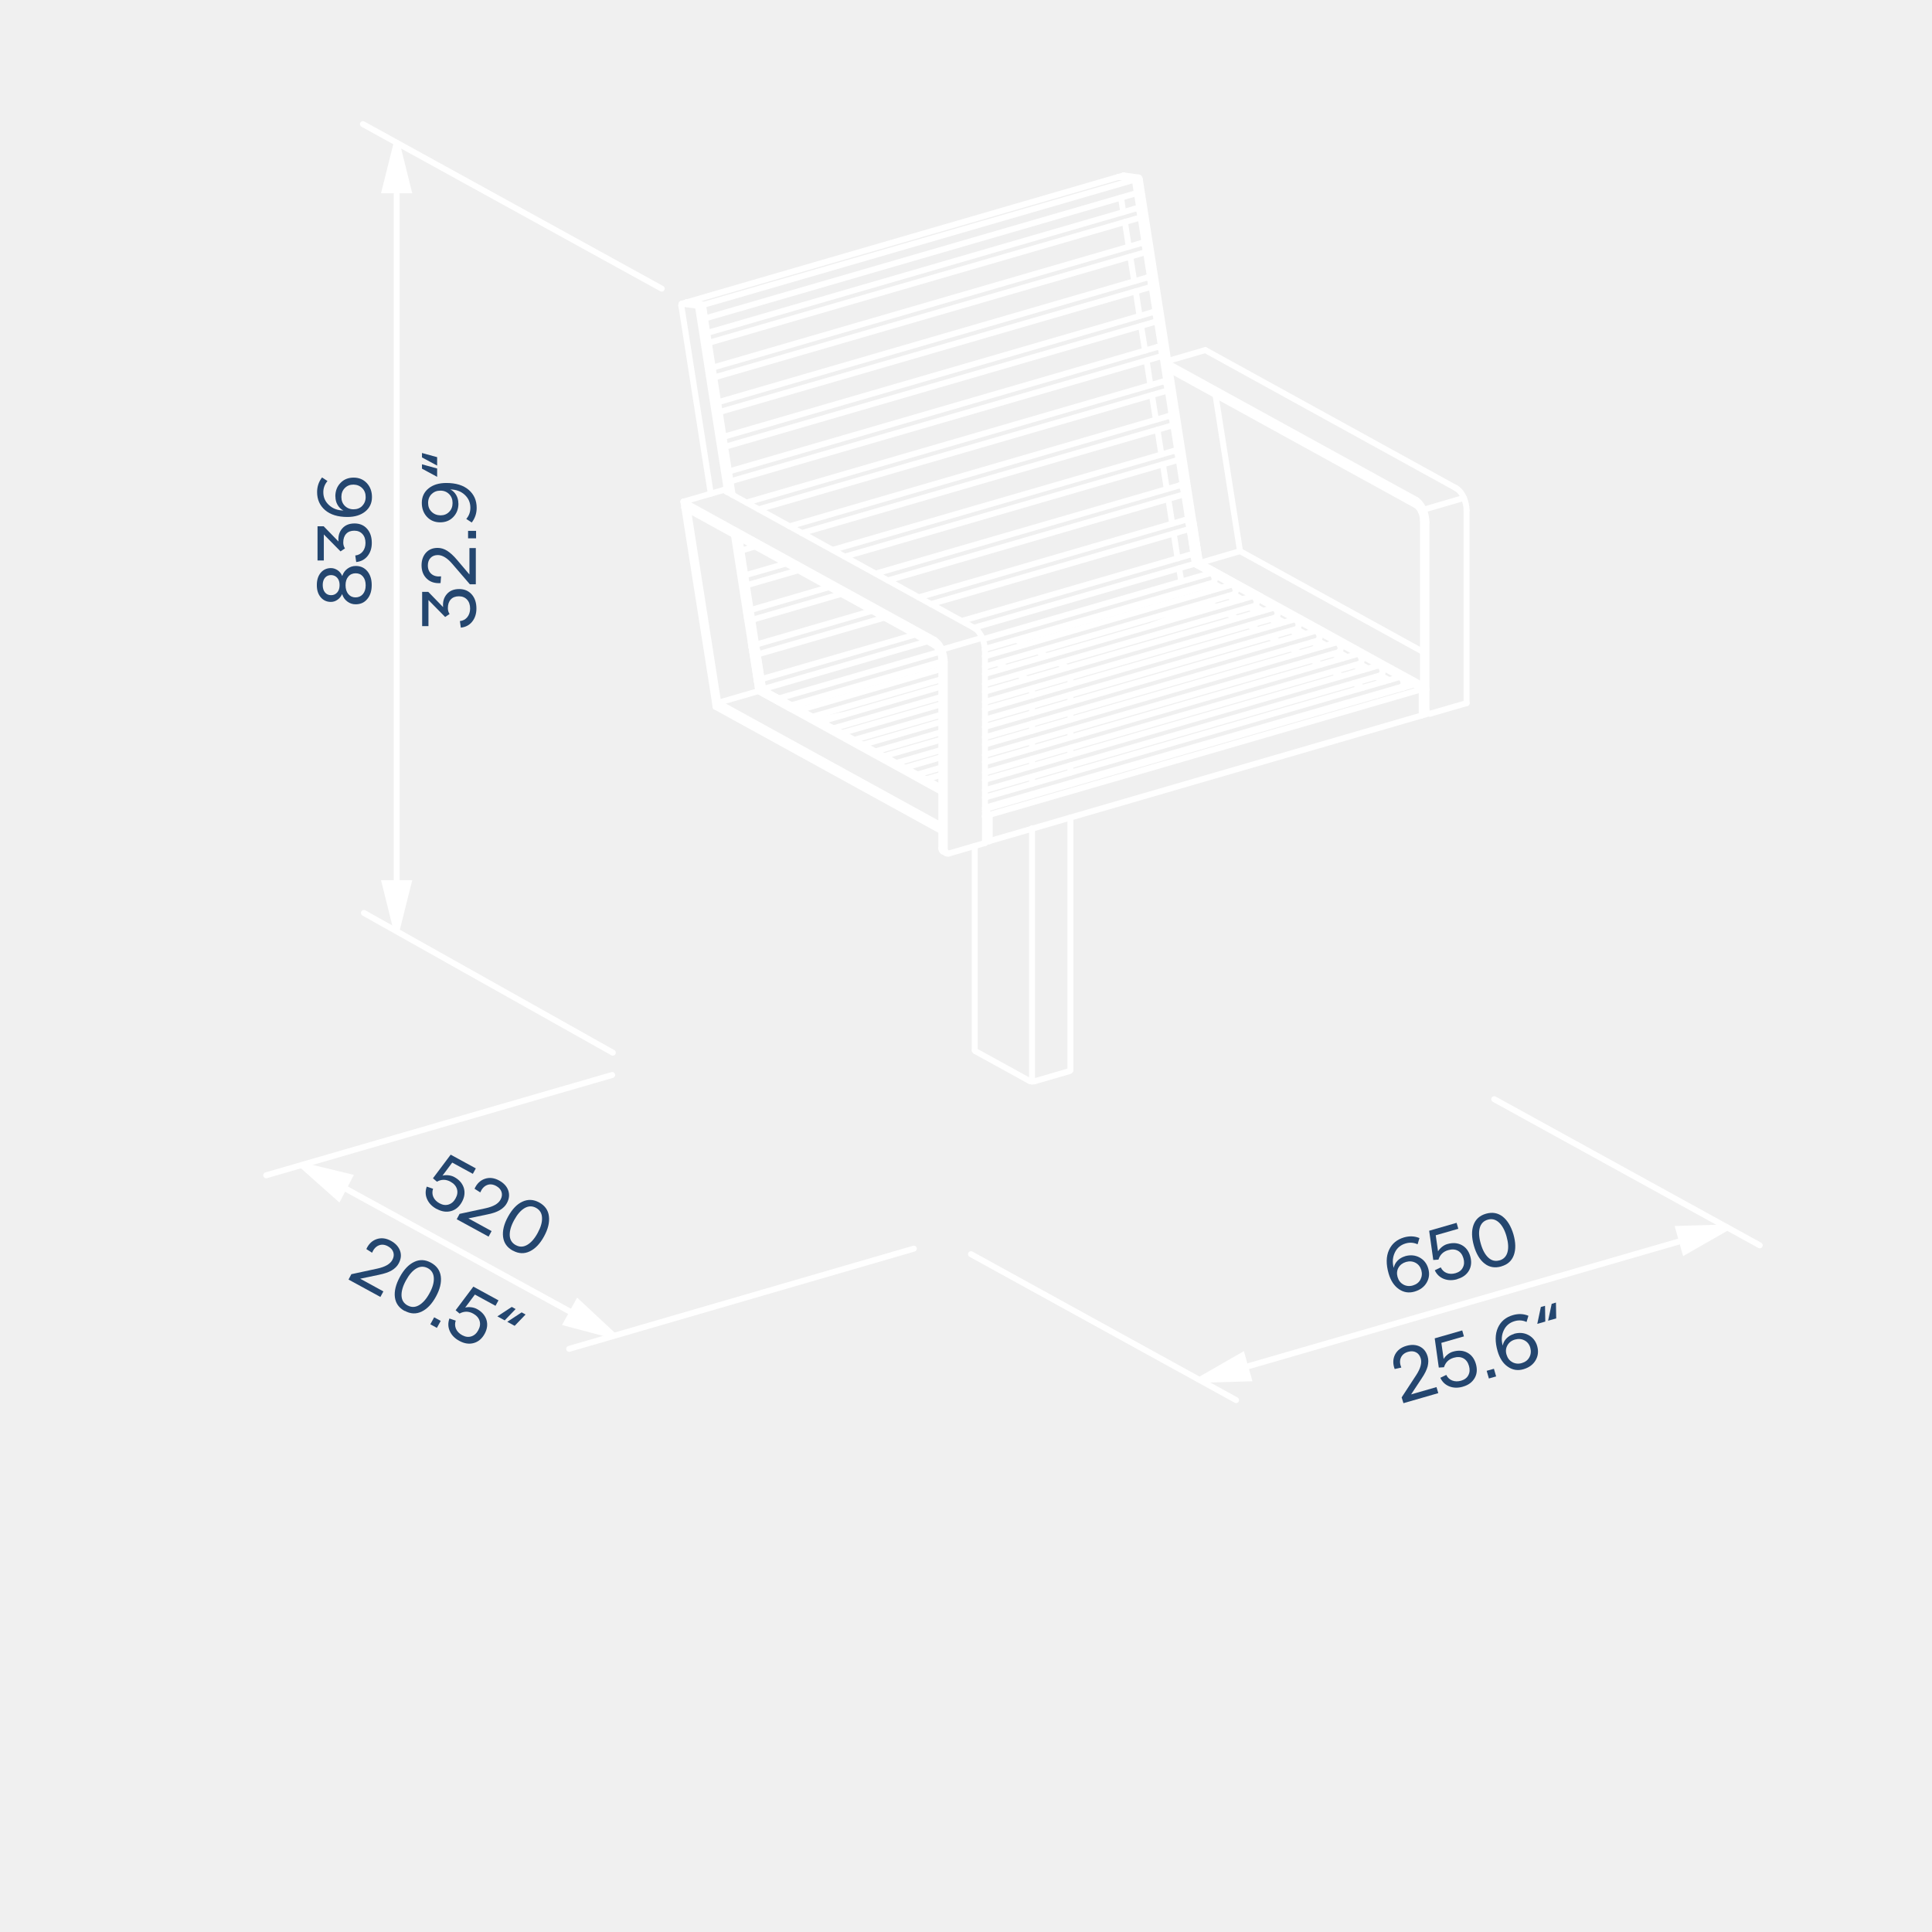
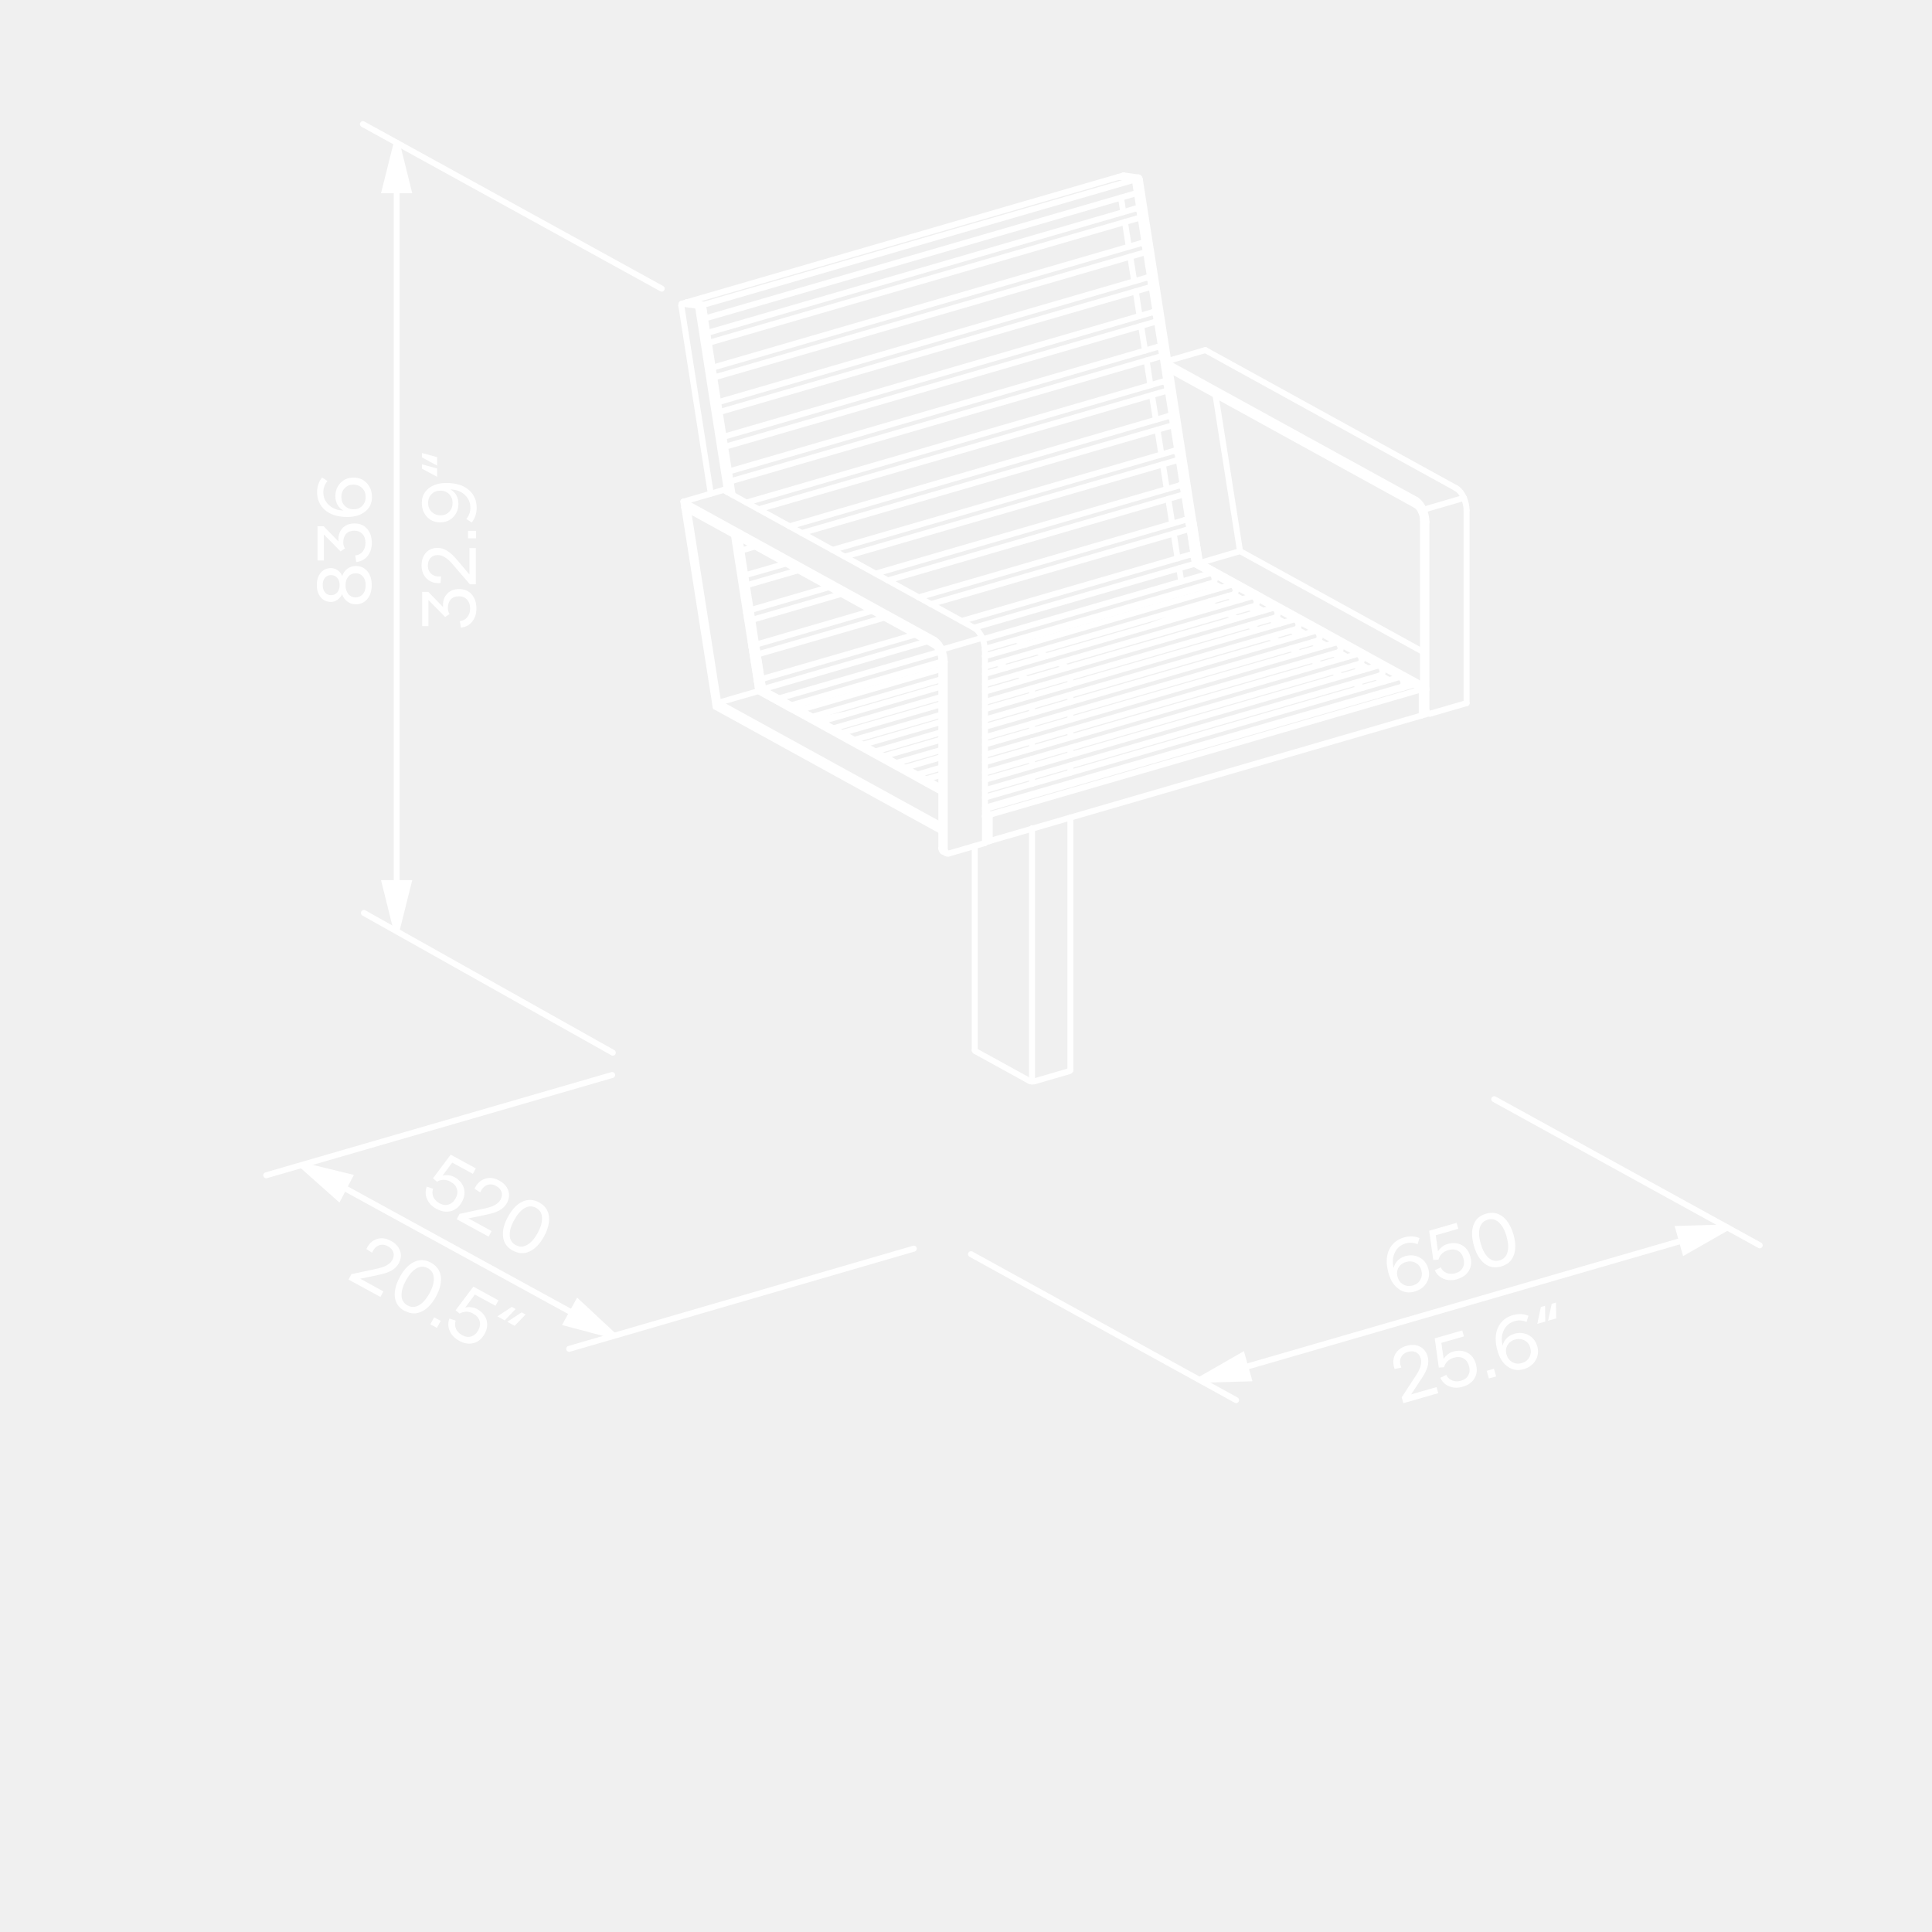
<svg xmlns="http://www.w3.org/2000/svg" id="Vrstva_1" data-name="Vrstva 1" viewBox="0 0 226.77 226.77">
  <defs>
    <style>
      .cls-1 {
        fill: #020303;
        stroke: #020303;
        stroke-miterlimit: 10;
      }

      .cls-1, .cls-2 {
        stroke-width:.7px;
      }

      .cls-3 {
        fill: #1d1d1b;
        stroke-width: 0px;
      }

      .cls-2 {
        fill: none;
        stroke: #010101;
        stroke-linecap: round;
        stroke-linejoin: round;
      }
    
.cls-1{stroke:#ffffff;fill:#ffffff}
.cls-2{stroke:#ffffff}
- .cls-3{fill:#24466f}
+ .cls-3{fill:#ffffff}
</style>
  </defs>
  <g>
    <line class="cls-2" x1="166.81" y1="60.08" x2="167.12" y2="59.82" />
    <line class="cls-2" x1="110.58" y1="76.24" x2="110.28" y2="76.51" />
    <line class="cls-2" x1="149.78" y1="72.46" x2="115.61" y2="82.39" />
    <line class="cls-2" x1="115.61" y1="81.18" x2="149.46" y2="71.35" />
    <path class="cls-2" d="m149.96,72.09c0-.16-.05-.34-.13-.48-.04-.06-.09-.14-.14-.19-.06-.05-.16-.09-.23-.06" />
    <line class="cls-2" x1="98.83" y1="86.04" x2="110.49" y2="82.66" />
    <line class="cls-2" x1="110.49" y1="83.88" x2="100.28" y2="86.84" />
    <path class="cls-2" d="m149.78,72.46c.08-.03.12-.09.14-.16s.04-.14.04-.22" />
    <path class="cls-2" d="m116.12,98.72s.04-.04.04-.06c.01-.03.01-.05.01-.08" />
    <path class="cls-2" d="m86.14,62.79c.34,2.15.67,4.32,1.01,6.49.43,2.74,1.43,9.11,1.87,11.84" />
    <path class="cls-2" d="m81.95,36.12h0v.03c.01.06.03.13.04.18.01.13.03.25.05.38.16.99.31,1.97.47,2.96.31,1.97.62,3.96.92,5.93.62,3.94,1.25,7.89,1.87,11.84.01.1.03.21.05.32" />
    <path class="cls-2" d="m89.02,81.12c1.19.66,2.39,1.32,3.59,1.98,1.19.66,2.39,1.31,3.59,1.97,1.19.66,2.39,1.32,3.59,1.98,1.19.65,2.39,1.31,3.59,1.97,1.19.66,2.39,1.32,3.59,1.97.6.34,1.19.66,1.79,1,.57.31,1.14.62,1.71.93" />
    <path class="cls-2" d="m110.49,92.45c-2.18-1.19-4.36-2.39-6.54-3.59-2.61-1.43-5.21-2.87-7.81-4.29-1.28-.7-2.57-1.41-3.84-2.11-.91-.49-1.82-1-2.72-1.49" />
    <path class="cls-2" d="m89.58,80.96c-.25-1.58-.49-3.18-.74-4.76" />
    <line class="cls-2" x1="89.58" y1="80.96" x2="96.66" y2="84.85" />
    <line class="cls-2" x1="89.02" y1="81.12" x2="89.58" y2="80.96" />
    <line class="cls-2" x1="81.79" y1="35.87" x2="80.06" y2="35.65" />
    <line class="cls-2" x1="89.58" y1="80.96" x2="89.02" y2="81.12" />
    <line class="cls-2" x1="86.79" y1="63.14" x2="89.58" y2="80.96" />
    <line class="cls-2" x1="82.53" y1="35.96" x2="86" y2="58.11" />
    <line class="cls-2" x1="83.01" y1="39.08" x2="133.32" y2="24.47" />
    <line class="cls-2" x1="133.64" y1="25.59" x2="83.19" y2="40.24" />
    <line class="cls-2" x1="83.65" y1="43.15" x2="133.97" y2="28.53" />
    <path class="cls-2" d="m134.29,29.65c.05-.01.09-.05.12-.09.03-.05.04-.1.05-.16.01-.1,0-.22-.01-.31-.03-.1-.06-.21-.12-.3-.04-.09-.12-.18-.21-.23" />
    <line class="cls-2" x1="134.29" y1="29.65" x2="83.84" y2="44.3" />
    <line class="cls-2" x1="92.66" y1="61.78" x2="137.15" y2="48.84" />
    <path class="cls-2" d="m137.47,49.97c.06-.03.1-.06.13-.1.03-.05.04-.1.05-.16.01-.1,0-.21-.01-.31-.03-.1-.06-.21-.12-.3-.04-.08-.12-.18-.21-.23" />
    <line class="cls-2" x1="137.47" y1="49.97" x2="94.11" y2="62.57" />
    <line class="cls-2" x1="119.51" y1="75.2" x2="141.93" y2="68.69" />
    <line class="cls-2" x1="137.29" y1="43.4" x2="140.84" y2="66.07" />
    <line class="cls-2" x1="166.2" y1="59.31" x2="137.29" y2="43.4" />
    <line class="cls-2" x1="167.02" y1="61.04" x2="167.02" y2="80.47" />
    <line class="cls-2" x1="99.08" y1="83.9" x2="96.03" y2="84.5" />
    <line class="cls-2" x1="147.32" y1="71.1" x2="115.61" y2="80.31" />
    <line class="cls-2" x1="115.61" y1="79.11" x2="146.99" y2="69.99" />
    <line class="cls-2" x1="96.37" y1="84.7" x2="110.49" y2="80.58" />
    <path class="cls-2" d="m147.5,70.74c0-.17-.05-.34-.13-.48-.04-.08-.09-.14-.14-.19-.06-.05-.16-.1-.23-.08" />
    <line class="cls-2" x1="144.85" y1="69.75" x2="115.61" y2="78.25" />
    <line class="cls-2" x1="115.61" y1="77.03" x2="144.53" y2="68.64" />
    <path class="cls-2" d="m145.03,69.38c0-.16-.05-.34-.13-.48-.04-.06-.09-.14-.14-.19-.06-.05-.16-.09-.23-.06" />
    <line class="cls-2" x1="97.71" y1="64.55" x2="137.79" y2="52.92" />
    <path class="cls-2" d="m138.12,54.03c.05-.01.09-.05.12-.1.03-.04.04-.09.05-.14.01-.1.01-.22-.01-.32s-.06-.21-.12-.3c-.04-.08-.12-.18-.21-.22" />
    <line class="cls-2" x1="138.12" y1="54.03" x2="99.15" y2="65.34" />
    <line class="cls-2" x1="125.64" y1="83.62" x2="125.64" y2="84.48" />
    <polyline class="cls-2" points="119.32 75.1 119.51 75.2 120.34 75.66" />
    <line class="cls-2" x1="120.56" y1="79.74" x2="119.53" y2="79.17" />
    <line class="cls-2" x1="133.35" y1="22.68" x2="82.75" y2="37.38" />
    <line class="cls-2" x1="85.56" y1="55.34" x2="135.87" y2="40.72" />
    <path class="cls-2" d="m136.2,41.84c.05-.01.09-.05.12-.1.03-.04.05-.09.05-.14.03-.1.01-.22-.01-.31-.01-.1-.05-.21-.1-.3s-.12-.18-.21-.23" />
    <line class="cls-2" x1="136.2" y1="41.84" x2="85.74" y2="56.5" />
    <line class="cls-2" x1="89.02" y1="81.12" x2="92.93" y2="83.27" />
    <line class="cls-2" x1="84.3" y1="82.49" x2="89.02" y2="81.12" />
    <line class="cls-2" x1="89.02" y1="81.12" x2="88.12" y2="75.37" />
    <line class="cls-2" x1="115.61" y1="76.32" x2="115.61" y2="98.95" />
    <line class="cls-2" x1="115.61" y1="98.95" x2="111.37" y2="100.18" />
    <line class="cls-2" x1="109.66" y1="75.73" x2="80.75" y2="59.82" />
    <line class="cls-2" x1="80.22" y1="58.88" x2="109.66" y2="75.08" />
    <line class="cls-2" x1="84.93" y1="57.51" x2="80.22" y2="58.88" />
    <line class="cls-2" x1="84.93" y1="57.51" x2="114.38" y2="73.72" />
    <path class="cls-2" d="m114.38,73.72c.21.12.4.31.54.51s.27.42.36.64c.19.45.32.97.32,1.45" />
    <line class="cls-2" x1="110.89" y1="99.79" x2="110.89" y2="77.69" />
    <line class="cls-2" x1="110.49" y1="77.46" x2="110.49" y2="96.89" />
    <path class="cls-2" d="m109.66,75.73c.14.08.27.21.36.34.1.13.19.27.26.43.13.3.21.64.21.96" />
    <path class="cls-2" d="m110.89,77.69c0-.49-.12-1.01-.31-1.45-.09-.23-.22-.45-.36-.65-.16-.19-.34-.38-.56-.51" />
    <path class="cls-2" d="m137.64,49.45c.26,1.65.52,3.28.78,4.93.43,2.74,1.43,9.11,1.87,11.84" />
    <path class="cls-2" d="m135.73,37.27c.21,1.35.43,2.7.64,4.05" />
    <path class="cls-2" d="m135.1,33.2c.21,1.35.42,2.7.64,4.05" />
    <path class="cls-2" d="m133.41,22.47c.12.77.25,1.53.36,2.3.22,1.45.45,2.91.67,4.36" />
    <path class="cls-2" d="m140.29,66.23c1.19.66,2.39,1.32,3.59,1.98,1.19.66,2.39,1.31,3.59,1.97,1.19.66,2.39,1.32,3.59,1.98,1.19.65,2.39,1.31,3.58,1.97,1.21.66,2.4,1.32,3.61,1.98.6.32,1.19.65,1.79.99.6.32,1.21.66,1.8.99.6.32,1.19.66,1.79.99.6.34,1.21.66,1.8,1,.3.16.6.32.89.49.08.04.16.08.22.12.04.03.08.04.12.06.03.01.04.03.06.03h0" />
    <path class="cls-2" d="m167.3,80.62h-.01s-.01-.01-.03-.01c-.01-.01-.04-.03-.05-.04l-.23-.12c-.3-.17-.6-.34-.89-.51-1.22-.66-2.43-1.32-3.63-1.98-2.41-1.34-4.83-2.66-7.24-4-2.61-1.43-5.21-2.87-7.81-4.29-1.28-.7-2.57-1.41-3.84-2.11-.91-.49-1.82-1-2.72-1.49" />
    <line class="cls-2" x1="140.29" y1="66.23" x2="140.84" y2="66.07" />
    <line class="cls-2" x1="144.22" y1="68.39" x2="140.29" y2="66.23" />
    <line class="cls-2" x1="167.43" y1="80.91" x2="167.43" y2="83.68" />
    <line class="cls-2" x1="137.77" y1="62.63" x2="138.22" y2="65.54" />
    <line class="cls-2" x1="140.84" y1="66.07" x2="140.27" y2="66.23" />
    <line class="cls-2" x1="133.79" y1="21.07" x2="137.29" y2="43.4" />
    <line class="cls-2" x1="140.27" y1="66.23" x2="139.38" y2="60.48" />
    <line class="cls-2" x1="87.61" y1="58.99" x2="136.51" y2="44.78" />
    <path class="cls-2" d="m136.83,45.9c.05-.01.09-.05.12-.09.03-.05.05-.1.05-.16.03-.1.01-.21,0-.31-.03-.1-.06-.21-.12-.3s-.12-.18-.21-.23" />
    <line class="cls-2" x1="136.83" y1="45.9" x2="89.05" y2="59.78" />
    <line class="cls-2" x1="110.49" y1="77.67" x2="92.89" y2="82.78" />
    <line class="cls-2" x1="142.39" y1="68.39" x2="115.6" y2="76.17" />
    <line class="cls-2" x1="115.37" y1="75.03" x2="142.06" y2="67.28" />
    <line class="cls-2" x1="91.44" y1="81.97" x2="110.28" y2="76.51" />
    <path class="cls-2" d="m142.57,68.03c0-.17-.05-.34-.13-.48-.04-.08-.09-.14-.14-.19-.06-.05-.16-.1-.23-.08" />
    <line class="cls-2" x1="110.49" y1="92.17" x2="110.14" y2="92.27" />
    <line class="cls-2" x1="159.64" y1="77.89" x2="115.61" y2="90.68" />
    <line class="cls-2" x1="115.61" y1="89.47" x2="159.31" y2="76.77" />
    <path class="cls-2" d="m159.82,77.51c0-.16-.05-.34-.13-.47-.04-.08-.09-.14-.14-.21-.06-.05-.14-.09-.23-.06" />
    <line class="cls-2" x1="152.24" y1="73.81" x2="115.61" y2="84.46" />
    <line class="cls-2" x1="115.61" y1="83.24" x2="151.92" y2="72.7" />
    <path class="cls-2" d="m152.43,73.45c0-.17-.05-.34-.13-.48-.04-.08-.09-.14-.14-.19-.06-.05-.14-.1-.23-.08" />
    <line class="cls-2" x1="157.17" y1="76.54" x2="115.61" y2="88.6" />
    <line class="cls-2" x1="115.61" y1="87.39" x2="156.85" y2="75.41" />
    <path class="cls-2" d="m157.35,76.16c0-.17-.05-.34-.13-.48-.04-.08-.09-.14-.14-.19-.06-.05-.14-.1-.23-.08" />
    <line class="cls-2" x1="84.93" y1="51.27" x2="135.24" y2="36.66" />
    <path class="cls-2" d="m135.56,37.78c.05-.01.09-.05.12-.1.03-.04.04-.09.05-.14.01-.1.01-.22-.01-.32-.01-.1-.05-.21-.1-.3-.05-.08-.13-.18-.22-.22" />
    <line class="cls-2" x1="135.56" y1="37.78" x2="85.11" y2="52.44" />
    <line class="cls-2" x1="84.29" y1="47.21" x2="134.6" y2="32.59" />
    <path class="cls-2" d="m135.1,33.2c-.01-.1-.05-.22-.1-.32-.05-.09-.13-.21-.23-.26" />
    <line class="cls-2" x1="134.93" y1="33.72" x2="84.47" y2="48.36" />
    <line class="cls-2" x1="154.71" y1="75.18" x2="115.61" y2="86.54" />
    <line class="cls-2" x1="115.61" y1="85.32" x2="154.38" y2="74.06" />
    <path class="cls-2" d="m154.89,74.8c0-.16-.05-.34-.13-.48-.04-.06-.09-.14-.14-.19-.06-.05-.14-.09-.23-.06" />
    <line class="cls-2" x1="112.88" y1="72.89" x2="139.7" y2="65.1" />
    <line class="cls-2" x1="89.39" y1="79.71" x2="107.4" y2="74.49" />
    <path class="cls-2" d="m140.03,66.23c.05-.03.09-.06.12-.1.03-.05.05-.1.05-.16.03-.09.01-.21-.01-.31-.01-.1-.05-.21-.1-.3-.05-.08-.12-.18-.21-.23" />
    <line class="cls-2" x1="108.84" y1="75.28" x2="89.57" y2="80.88" />
    <line class="cls-2" x1="140.03" y1="66.23" x2="114.32" y2="73.68" />
    <line class="cls-2" x1="164.57" y1="80.6" x2="115.61" y2="94.81" />
    <line class="cls-2" x1="115.61" y1="93.61" x2="164.24" y2="79.48" />
    <path class="cls-2" d="m164.75,80.23c0-.17-.05-.34-.13-.48-.04-.08-.09-.14-.14-.21-.06-.04-.14-.09-.23-.06" />
    <line class="cls-2" x1="162.1" y1="79.25" x2="115.61" y2="92.75" />
    <line class="cls-2" x1="115.61" y1="91.53" x2="161.78" y2="78.12" />
    <path class="cls-2" d="m162.28,78.87c0-.16-.05-.34-.13-.48-.04-.06-.09-.14-.14-.19-.06-.05-.14-.1-.23-.08" />
    <line class="cls-2" x1="102.77" y1="67.33" x2="138.43" y2="56.98" />
    <line class="cls-2" x1="138.75" y1="58.09" x2="104.21" y2="68.13" />
    <line class="cls-2" x1="115.61" y1="94.97" x2="165.92" y2="80.36" />
    <line class="cls-2" x1="166.8" y1="84" x2="116.11" y2="98.73" />
    <path class="cls-2" d="m166.88,81.08c0-.05-.01-.12-.04-.17-.03-.04-.05-.09-.1-.12" />
    <line class="cls-2" x1="107.82" y1="70.12" x2="139.07" y2="61.04" />
    <path class="cls-2" d="m139.39,62.15c.05-.01.09-.05.12-.09.03-.05.04-.1.05-.16.01-.1.01-.21-.01-.31-.01-.1-.05-.21-.1-.3s-.13-.18-.22-.23" />
    <line class="cls-2" x1="139.39" y1="62.15" x2="109.26" y2="70.91" />
    <line class="cls-2" x1="110.49" y1="92.93" x2="110.49" y2="92.93" />
    <line class="cls-2" x1="92.53" y1="82.57" x2="92.53" y2="82.57" />
    <line class="cls-2" x1="110.49" y1="81.8" x2="97.82" y2="85.49" />
    <line class="cls-2" x1="110.49" y1="79.73" x2="95.35" y2="84.13" />
    <line class="cls-2" x1="149.14" y1="72.65" x2="150.16" y2="73.22" />
    <line class="cls-2" x1="151.61" y1="74.01" x2="152.62" y2="74.57" />
    <line class="cls-2" x1="154.07" y1="75.36" x2="155.08" y2="75.93" />
    <line class="cls-2" x1="156.54" y1="76.72" x2="157.55" y2="77.28" />
    <line class="cls-2" x1="159" y1="78.07" x2="160.01" y2="78.64" />
    <line class="cls-2" x1="161.47" y1="79.43" x2="162.48" y2="79.99" />
    <line class="cls-2" x1="163.93" y1="80.79" x2="164.11" y2="80.88" />
    <path class="cls-2" d="m133.81,25.06c-.01-.1-.05-.22-.1-.31s-.13-.19-.22-.25" />
    <line class="cls-2" x1="88.63" y1="64.15" x2="87.01" y2="64.62" />
    <line class="cls-2" x1="164.67" y1="80.73" x2="164.49" y2="80.62" />
    <line class="cls-2" x1="163.05" y1="79.83" x2="162.02" y2="79.26" />
    <line class="cls-2" x1="160.58" y1="78.47" x2="159.56" y2="77.91" />
    <line class="cls-2" x1="158.12" y1="77.12" x2="157.1" y2="76.55" />
    <line class="cls-2" x1="155.66" y1="75.76" x2="154.63" y2="75.2" />
    <line class="cls-2" x1="153.19" y1="74.4" x2="152.17" y2="73.84" />
    <line class="cls-2" x1="150.73" y1="73.05" x2="149.7" y2="72.49" />
    <line class="cls-2" x1="148.26" y1="71.69" x2="147.24" y2="71.13" />
    <line class="cls-2" x1="161.57" y1="81.62" x2="161.39" y2="81.52" />
    <line class="cls-2" x1="159.95" y1="80.73" x2="158.92" y2="80.17" />
    <line class="cls-2" x1="157.48" y1="79.38" x2="156.46" y2="78.81" />
    <line class="cls-2" x1="155.02" y1="78.02" x2="154" y2="77.46" />
    <line class="cls-2" x1="152.56" y1="76.67" x2="151.53" y2="76.1" />
    <line class="cls-2" x1="150.09" y1="75.3" x2="149.07" y2="74.75" />
    <line class="cls-2" x1="147.63" y1="73.94" x2="146.6" y2="73.39" />
    <line class="cls-2" x1="145.16" y1="72.59" x2="144.14" y2="72.04" />
    <line class="cls-2" x1="140.84" y1="66.07" x2="145.55" y2="64.69" />
    <line class="cls-2" x1="137.17" y1="42.7" x2="166.2" y2="58.66" />
    <line class="cls-2" x1="167.43" y1="80.91" x2="167.43" y2="61.27" />
    <line class="cls-2" x1="140.47" y1="66.17" x2="140.47" y2="66.17" />
    <line class="cls-2" x1="140.84" y1="66.07" x2="140.84" y2="66.07" />
    <line class="cls-2" x1="147.92" y1="69.96" x2="147.91" y2="69.96" />
    <line class="cls-2" x1="140.84" y1="66.07" x2="140.84" y2="66.07" />
    <line class="cls-2" x1="93.68" y1="66.94" x2="87.66" y2="68.69" />
    <path class="cls-2" d="m137,45.39c.22,1.35.43,2.7.64,4.06" />
    <path class="cls-2" d="m134.46,29.14l.23,1.56c.13.83.27,1.66.4,2.49" />
    <path class="cls-2" d="m116.12,98.72s-.01,0-.01.01" />
    <line class="cls-2" x1="133.94" y1="38.25" x2="134.4" y2="41.15" />
    <line class="cls-2" x1="135.86" y1="50.44" x2="136.32" y2="53.34" />
    <line class="cls-2" x1="136.5" y1="54.5" x2="136.95" y2="57.4" />
    <line class="cls-2" x1="118.09" y1="78.38" x2="117.07" y2="77.82" />
    <line class="cls-2" x1="115.63" y1="77.03" x2="115.61" y2="77.02" />
    <line class="cls-2" x1="121.79" y1="76.45" x2="122.8" y2="77.02" />
    <line class="cls-2" x1="124.25" y1="77.81" x2="125.26" y2="78.37" />
    <line class="cls-2" x1="132.04" y1="26.05" x2="132.49" y2="28.96" />
    <line class="cls-2" x1="132.67" y1="30.13" x2="133.13" y2="33.02" />
    <path class="cls-2" d="m80.58,35.51s.01-.01.03-.03" />
    <line class="cls-2" x1="88.95" y1="80.67" x2="88.95" y2="80.67" />
    <line class="cls-2" x1="87.67" y1="72.54" x2="87.67" y2="72.54" />
    <line class="cls-2" x1="88.31" y1="76.6" x2="88.31" y2="76.6" />
    <line class="cls-2" x1="108.69" y1="91.47" x2="110.49" y2="90.95" />
    <line class="cls-2" x1="101.29" y1="87.41" x2="110.49" y2="84.73" />
    <line class="cls-2" x1="106.22" y1="90.12" x2="110.49" y2="88.87" />
    <line class="cls-2" x1="103.76" y1="88.76" x2="110.49" y2="86.81" />
    <line class="cls-2" x1="88.12" y1="71.6" x2="97.3" y2="68.92" />
    <line class="cls-2" x1="116.15" y1="98.68" x2="116.15" y2="98.68" />
    <line class="cls-2" x1="88.75" y1="75.66" x2="102.35" y2="71.7" />
    <path class="cls-2" d="m116.04,95.51h-.01s-.01-.01-.03-.01c-.01-.01-.04-.03-.05-.04l-.23-.12s-.06-.05-.1-.06" />
    <line class="cls-2" x1="93.9" y1="83.33" x2="110.49" y2="78.52" />
    <line class="cls-2" x1="86.83" y1="63.46" x2="87.18" y2="63.36" />
    <line class="cls-2" x1="93.07" y1="82.88" x2="110.49" y2="77.82" />
    <line class="cls-2" x1="87.48" y1="67.52" x2="92.24" y2="66.15" />
    <line class="cls-2" x1="116.11" y1="98.73" x2="115.61" y2="98.87" />
    <path class="cls-2" d="m80.03,35.65h.03" />
    <line class="cls-2" x1="80.03" y1="35.65" x2="80.61" y2="35.48" />
    <path class="cls-2" d="m116.17,95.8c0-.05-.01-.1-.04-.16-.01-.05-.05-.1-.09-.13" />
    <line class="cls-2" x1="79.97" y1="35.86" x2="83.43" y2="57.95" />
    <path class="cls-2" d="m80.63,35.48h-.03" />
    <path class="cls-2" d="m79.97,35.86s-.01-.08,0-.12.03-.08.06-.09" />
    <line class="cls-2" x1="80.63" y1="35.48" x2="82.36" y2="35.72" />
    <path class="cls-2" d="m82.53,35.96c-.01-.05-.03-.1-.05-.16-.03-.04-.06-.09-.12-.09" />
    <path class="cls-2" d="m81.79,35.87c.05.01.09.06.12.1s.04.09.05.14" />
    <line class="cls-2" x1="141.93" y1="70.6" x2="141.93" y2="70.82" />
    <line class="cls-2" x1="144.22" y1="69.93" x2="145.23" y2="70.49" />
    <line class="cls-2" x1="146.68" y1="71.3" x2="147.69" y2="71.85" />
    <line class="cls-2" x1="145.8" y1="70.34" x2="144.77" y2="69.77" />
    <line class="cls-2" x1="143.33" y1="68.97" x2="142.31" y2="68.42" />
    <line class="cls-2" x1="142.7" y1="71.23" x2="141.93" y2="70.82" />
    <path class="cls-2" d="m133.64,25.59c.05-.01.09-.05.12-.09s.04-.08.05-.13c.03-.09.03-.19,0-.29" />
    <path class="cls-2" d="m133.49,24.5c-.05-.03-.1-.05-.17-.03" />
    <path class="cls-2" d="m134.12,28.56c-.05-.03-.1-.04-.16-.03" />
    <path class="cls-2" d="m137.31,48.87c-.05-.03-.1-.04-.17-.03" />
    <line class="cls-2" x1="141.93" y1="68.69" x2="141.93" y2="69.39" />
    <line class="cls-2" x1="141.93" y1="70.82" x2="135.23" y2="73.4" />
    <line class="cls-2" x1="141.93" y1="68.69" x2="142.76" y2="69.14" />
    <path class="cls-2" d="m167.63,83.74c-.06-.03-.12-.09-.14-.16-.04-.06-.05-.14-.05-.21" />
    <path class="cls-2" d="m167.43,61.27c0-.49-.12-1.01-.31-1.45-.1-.23-.22-.45-.38-.65-.14-.19-.32-.38-.54-.51" />
    <line class="cls-2" x1="167.63" y1="83.74" x2="167.43" y2="83.63" />
    <line class="cls-2" x1="145.55" y1="64.69" x2="167.02" y2="76.51" />
    <line class="cls-2" x1="145.55" y1="64.69" x2="142.67" y2="46.37" />
    <path class="cls-2" d="m167.9,83.76c-.09.03-.18.03-.27-.03" />
    <line class="cls-2" x1="172.14" y1="59.9" x2="172.14" y2="82.53" />
    <line class="cls-2" x1="172.14" y1="82.53" x2="167.9" y2="83.76" />
    <line class="cls-2" x1="141.47" y1="41.09" x2="137.12" y2="42.36" />
    <line class="cls-2" x1="141.47" y1="41.09" x2="170.91" y2="57.3" />
    <path class="cls-2" d="m170.91,57.3c.22.12.4.31.56.51.14.19.27.42.36.64.19.45.31.97.31,1.45" />
    <path class="cls-2" d="m166.2,59.31c.14.08.27.21.36.34.1.13.18.27.25.43.13.3.21.64.21.96" />
    <path class="cls-2" d="m147.5,70.74c0,.06-.01.14-.04.21s-.06.14-.14.16" />
    <path class="cls-2" d="m144.85,69.75c.08-.03.12-.09.14-.16s.04-.14.04-.22" />
    <path class="cls-2" d="m137.79,52.92c.05-.03.1,0,.16.03" />
    <path class="cls-2" d="m134.93,33.72s.08-.05.1-.09.05-.09.05-.13c.03-.1.03-.19.01-.3" />
    <line class="cls-2" x1="88.84" y1="80.03" x2="88.84" y2="80.03" />
    <path class="cls-2" d="m138.75,58.09c.05-.01.09-.05.12-.1.03-.04.04-.09.05-.14.01-.1.01-.22-.01-.31-.03-.1-.05-.21-.1-.3s-.13-.18-.22-.23" />
    <line class="cls-2" x1="87.57" y1="71.91" x2="87.57" y2="71.91" />
    <line class="cls-2" x1="88.21" y1="75.97" x2="88.21" y2="75.97" />
    <line class="cls-2" x1="133.41" y1="22.47" x2="133.41" y2="22.47" />
    <line class="cls-2" x1="133.31" y1="34.19" x2="133.76" y2="37.09" />
    <line class="cls-2" x1="135.21" y1="46.38" x2="135.68" y2="49.27" />
    <line class="cls-2" x1="137.13" y1="58.56" x2="137.59" y2="61.46" />
    <line class="cls-2" x1="138.4" y1="66.69" x2="138.64" y2="68.13" />
    <line class="cls-2" x1="125.64" y1="79.47" x2="125.64" y2="80.34" />
    <line class="cls-2" x1="125.64" y1="81.54" x2="125.64" y2="82.4" />
    <line class="cls-2" x1="125.64" y1="85.69" x2="125.64" y2="86.55" />
    <line class="cls-2" x1="125.64" y1="87.76" x2="125.64" y2="88.63" />
    <line class="cls-2" x1="125.64" y1="89.83" x2="125.64" y2="90.69" />
    <line class="cls-2" x1="125.64" y1="91.91" x2="125.64" y2="92.06" />
    <line class="cls-2" x1="125.64" y1="95.95" x2="125.64" y2="125.61" />
    <path class="cls-2" d="m138.66,68.26s-.03-.09-.03-.13" />
    <line class="cls-2" x1="110.49" y1="85.94" x2="102.75" y2="88.2" />
    <line class="cls-2" x1="110.49" y1="90.09" x2="107.68" y2="90.91" />
    <line class="cls-2" x1="110.49" y1="88.02" x2="105.21" y2="89.55" />
    <line class="cls-2" x1="98.74" y1="69.71" x2="88.3" y2="72.75" />
    <line class="cls-2" x1="103.78" y1="72.5" x2="88.93" y2="76.81" />
    <path class="cls-2" d="m133.41,22.54v-.06" />
    <path class="cls-2" d="m136.37,41.33c.06.4.13.8.19,1.21.14.95.3,1.89.44,2.84" />
    <line class="cls-2" x1="131.58" y1="23.19" x2="131.84" y2="24.9" />
    <line class="cls-2" x1="134.58" y1="42.31" x2="135.03" y2="45.21" />
    <line class="cls-2" x1="131.27" y1="20.77" x2="131.28" y2="20.77" />
    <path class="cls-2" d="m114.41,123.27c0,.05.05.08.08.1" />
    <line class="cls-2" x1="114.41" y1="123.27" x2="114.41" y2="99.3" />
    <path class="cls-2" d="m120.85,126.88c.08.04.19.06.29.06s.19,0,.29-.03" />
    <line class="cls-2" x1="121.43" y1="126.92" x2="125.47" y2="125.74" />
    <path class="cls-2" d="m125.47,125.74s.08-.03.1-.05c.03-.01.06-.04.06-.08" />
    <line class="cls-2" x1="114.49" y1="123.38" x2="120.85" y2="126.88" />
    <path class="cls-2" d="m131.3,20.76h-.01" />
    <line class="cls-2" x1="80.61" y1="35.48" x2="131.3" y2="20.76" />
    <path class="cls-2" d="m133.35,22.68s.04-.04.05-.06.01-.05.01-.08" />
    <line class="cls-2" x1="133.05" y1="21" x2="131.32" y2="20.76" />
    <path class="cls-2" d="m131.32,20.76h-.03" />
    <line class="cls-2" x1="82.53" y1="35.96" x2="82.72" y2="37.2" />
    <line class="cls-2" x1="133.41" y1="22.47" x2="133.22" y2="21.23" />
    <path class="cls-2" d="m133.22,21.23c-.01-.05-.03-.1-.05-.14s-.06-.09-.12-.09" />
    <path class="cls-2" d="m136.04,40.75c-.05-.03-.12-.04-.17-.03" />
    <path class="cls-2" d="m111.09,100.16c-.06-.03-.12-.09-.14-.16-.04-.06-.05-.14-.05-.21" />
    <line class="cls-2" x1="110.49" y1="96.89" x2="84.3" y2="82.49" />
    <line class="cls-2" x1="80.75" y1="59.82" x2="84.3" y2="82.49" />
    <line class="cls-2" x1="111.09" y1="100.16" x2="110.67" y2="99.94" />
    <line class="cls-2" x1="83.99" y1="82.96" x2="110.49" y2="97.54" />
    <line class="cls-2" x1="83.99" y1="82.96" x2="83.89" y2="82.26" />
    <line class="cls-2" x1="80.32" y1="59.58" x2="83.89" y2="82.26" />
    <path class="cls-2" d="m110.49,99.56c0,.08.01.16.04.22.04.06.08.12.14.16" />
    <path class="cls-2" d="m111.37,100.18c-.09.03-.19.03-.29-.03" />
    <line class="cls-2" x1="80.22" y1="58.88" x2="80.32" y2="59.58" />
    <line class="cls-2" x1="110.49" y1="97.54" x2="110.49" y2="99.56" />
    <path class="cls-2" d="m167.37,83.84s.04-.04.05-.06.01-.06.01-.09" />
    <line class="cls-2" x1="167.37" y1="83.84" x2="166.8" y2="84" />
    <line class="cls-2" x1="131.3" y1="20.76" x2="131.87" y2="20.61" />
    <path class="cls-2" d="m140.84,66.07c-.25-1.58-.49-3.16-.74-4.76" />
    <line class="cls-2" x1="140.84" y1="66.07" x2="147.91" y2="69.96" />
    <path class="cls-2" d="m167.43,80.91c0-.05-.01-.1-.04-.16-.01-.05-.05-.1-.09-.13" />
    <path class="cls-2" d="m131.89,20.59s-.01,0-.03.01" />
    <line class="cls-2" x1="131.89" y1="20.59" x2="133.62" y2="20.83" />
    <path class="cls-2" d="m133.79,21.07c-.01-.05-.03-.1-.05-.16-.03-.04-.06-.09-.12-.09" />
    <path class="cls-2" d="m136.68,44.81c-.05-.03-.1-.04-.17-.03" />
    <path class="cls-2" d="m142.39,68.39c.08-.01.12-.09.14-.16s.04-.14.04-.21" />
    <path class="cls-2" d="m159.64,77.89c.08-.03.12-.09.14-.16s.04-.14.04-.22" />
    <path class="cls-2" d="m152.24,73.81c.08-.01.12-.08.14-.16.03-.06.04-.14.04-.21" />
    <path class="cls-2" d="m157.17,76.54c.08-.03.12-.09.14-.16.03-.08.04-.16.04-.22" />
    <path class="cls-2" d="m135.4,36.69s-.1-.05-.16-.03" />
    <path class="cls-2" d="m134.76,32.62c-.05-.03-.1-.04-.16-.03" />
    <path class="cls-2" d="m154.71,75.18c.08-.03.12-.09.14-.16s.04-.14.04-.22" />
    <path class="cls-2" d="m139.87,65.12c-.05-.03-.12-.04-.17-.03" />
    <path class="cls-2" d="m164.57,80.6c.08-.01.12-.09.14-.16s.04-.14.04-.21" />
    <path class="cls-2" d="m162.28,78.87c0,.08-.01.14-.04.22-.03.06-.06.13-.14.16" />
    <path class="cls-2" d="m138.59,57s-.1-.04-.16-.03" />
    <path class="cls-2" d="m166.8,84s.05-.03.05-.05c.01-.04.03-.06.03-.09" />
    <line class="cls-2" x1="116.17" y1="95.8" x2="116.17" y2="98.57" />
    <line class="cls-2" x1="166.88" y1="83.85" x2="166.88" y2="81.08" />
    <path class="cls-2" d="m165.98,80.38s-.04-.03-.06-.01" />
    <path class="cls-2" d="m139.22,61.06s-.1-.04-.16-.03" />
    <polyline class="cls-2" points="110.49 96.89 110.49 97.06 110.49 97.54" />
    <line class="cls-2" x1="110.49" y1="99.56" x2="110.89" y2="99.79" />
    <line class="cls-2" x1="80.32" y1="59.58" x2="80.75" y2="59.82" />
    <line class="cls-2" x1="83.89" y1="82.26" x2="84.3" y2="82.49" />
    <line class="cls-2" x1="141.75" y1="68.59" x2="141.93" y2="68.69" />
    <line class="cls-2" x1="121.14" y1="97.21" x2="121.14" y2="126.94" />
    <line class="cls-2" x1="121.14" y1="80.79" x2="121.14" y2="81.65" />
    <line class="cls-2" x1="121.14" y1="82.87" x2="121.14" y2="83.74" />
    <line class="cls-2" x1="121.14" y1="89.07" x2="121.14" y2="89.92" />
    <line class="cls-2" x1="121.14" y1="86.99" x2="121.14" y2="87.86" />
    <line class="cls-2" x1="121.14" y1="84.93" x2="121.14" y2="85.79" />
    <line class="cls-2" x1="121.14" y1="91.16" x2="121.14" y2="92.01" />
    <line class="cls-2" x1="121.14" y1="93.22" x2="121.14" y2="93.37" />
    <line class="cls-2" x1="115.58" y1="95.8" x2="116.15" y2="95.64" />
    <line class="cls-2" x1="116.15" y1="95.64" x2="166.84" y2="80.91" />
    <line class="cls-2" x1="166.84" y1="80.91" x2="167.39" y2="80.75" />
    <line class="cls-2" x1="82.47" y1="35.81" x2="133.16" y2="21.09" />
    <line class="cls-2" x1="81.9" y1="35.98" x2="82.47" y2="35.81" />
    <line class="cls-2" x1="133.16" y1="21.09" x2="133.73" y2="20.92" />
    <line class="cls-2" x1="167.12" y1="59.82" x2="171.83" y2="58.44" />
    <line class="cls-2" x1="110.58" y1="76.24" x2="115.29" y2="74.86" />
  </g>
  <path class="cls-2" d="m140.89,161.99c20.62-5.97,41.23-11.94,61.85-17.91" />
  <path class="cls-2" d="m42.72,107.16c9.74,5.47,19.48,10.93,29.21,16.4" />
  <path class="cls-2" d="m77.67,33.88c-11.69-6.44-23.38-12.88-35.07-19.31" />
  <line class="cls-2" x1="46.56" y1="109.26" x2="46.56" y2="16.77" />
  <path class="cls-2" d="m66.81,158.32c13.48-3.92,26.97-7.84,40.45-11.76" />
  <path class="cls-2" d="m113.97,147.21c10.37,5.71,20.75,11.42,31.12,17.13" />
  <path class="cls-2" d="m175.39,129.02c10.39,5.72,20.78,11.43,31.16,17.15" />
  <path class="cls-2" d="m31.25,137.95c13.53-3.92,27.07-7.84,40.6-11.77" />
  <path class="cls-2" d="m35.55,136.77c12.17,6.67,24.35,13.34,36.52,20.01" />
  <polyline class="cls-1" points="46.56 16.78 47.94 22.33 45.17 22.33 46.56 16.78" />
  <polyline class="cls-1" points="46.55 109.21 45.17 103.66 47.94 103.66 46.55 109.21" />
  <polyline class="cls-1" points="35.47 136.79 41.02 138.14 39.74 140.59 35.47 136.79" />
  <polyline class="cls-1" points="72.02 156.77 66.49 155.3 67.83 152.87 72.02 156.77" />
  <polyline class="cls-1" points="140.83 161.96 145.79 159.12 146.55 161.79 140.83 161.96" />
  <polyline class="cls-1" points="202.74 144.07 197.77 146.91 197.02 144.24 202.74 144.07" />
  <g>
    <g>
      <path class="cls-3" d="m164.91,147.45c.62-.18,1.19-.13,1.7.14.51.27.86.71,1.03,1.3.18.61.11,1.16-.19,1.67-.3.51-.77.85-1.41,1.04-.67.2-1.29.1-1.85-.29-.56-.39-.96-1-1.2-1.83-.31-1.08-.3-2,.04-2.75.34-.75.93-1.24,1.77-1.49.63-.18,1.24-.16,1.81.08l-.22.73c-.45-.21-.92-.24-1.4-.1-.58.17-1.01.52-1.27,1.07s-.31,1.14-.13,1.8c.06-.32.21-.6.44-.84s.53-.42.87-.52Zm-.18,3.33c.34.18.71.22,1.11.1.4-.12.7-.34.88-.68s.22-.7.11-1.11c-.12-.4-.34-.69-.68-.87-.34-.18-.71-.21-1.11-.1-.4.12-.7.34-.89.67-.19.33-.22.7-.11,1.1.12.4.34.7.68.88Z" />
      <path class="cls-3" d="m171.07,150.14c-.58.17-1.11.16-1.6-.03-.48-.19-.84-.53-1.06-1.01l.7-.34c.15.32.39.54.7.66.31.12.66.13,1.04.02.4-.12.69-.33.85-.66.17-.32.19-.68.07-1.09-.12-.42-.34-.72-.66-.89-.32-.17-.7-.19-1.14-.06-.58.17-.95.54-1.13,1.11l-.61.04-.48-3.43,3.22-.93.2.7-2.65.76.27,1.89c.11-.19.27-.37.47-.53.2-.16.41-.27.63-.33.63-.18,1.19-.14,1.68.12.49.26.82.7,1,1.31.18.63.13,1.19-.14,1.67-.28.49-.73.83-1.38,1.01Z" />
      <path class="cls-3" d="m176.21,148.65c-.74.21-1.4.1-1.96-.34-.56-.44-.98-1.14-1.25-2.09s-.29-1.76-.05-2.43.73-1.12,1.47-1.33c.74-.21,1.39-.1,1.96.34.56.44.98,1.14,1.26,2.08.27.95.29,1.76.05,2.43-.24.68-.73,1.12-1.47,1.33Zm-.2-.71c.48-.14.79-.46.93-.96.14-.5.1-1.12-.11-1.86-.21-.74-.51-1.28-.9-1.64-.39-.35-.82-.46-1.3-.32-.49.14-.8.46-.94.96s-.1,1.12.12,1.87c.21.74.51,1.28.89,1.63.38.35.82.46,1.31.31Z" />
    </g>
    <g>
      <path class="cls-3" d="m164.73,164.7l-.21-.68,1.71-2.62c.51-.78.68-1.43.53-1.95-.1-.34-.28-.58-.55-.72-.27-.14-.58-.16-.93-.06-.42.12-.7.35-.85.69s-.13.73.05,1.16l-.78.17c-.23-.62-.21-1.18.04-1.69.26-.5.7-.85,1.34-1.03.59-.17,1.12-.14,1.57.08.46.23.76.62.92,1.16.11.37.1.76,0,1.17-.11.41-.34.88-.7,1.41l-1.24,1.88,2.98-.86.21.71-4.09,1.18Z" />
      <path class="cls-3" d="m171.72,162.76c-.58.17-1.11.16-1.6-.03-.48-.19-.84-.53-1.06-1.01l.7-.34c.15.32.39.54.7.66s.66.13,1.04.02c.4-.12.69-.33.85-.65.17-.32.19-.68.07-1.09-.12-.42-.34-.72-.66-.89-.32-.17-.7-.19-1.14-.06-.58.17-.95.54-1.13,1.11l-.61.04-.48-3.43,3.23-.93.2.7-2.65.76.27,1.89c.11-.19.27-.37.47-.53.2-.16.41-.27.63-.33.63-.18,1.19-.14,1.68.12s.82.7,1,1.31c.18.63.14,1.19-.14,1.67s-.73.83-1.38,1.01Z" />
      <path class="cls-3" d="m174.5,160.9l.85-.24.26.9-.85.24-.26-.9Z" />
      <path class="cls-3" d="m177.7,156.56c.62-.18,1.19-.13,1.7.14.51.27.86.71,1.03,1.3.17.61.11,1.16-.19,1.67-.3.51-.77.85-1.41,1.04-.67.2-1.29.1-1.85-.29-.56-.38-.96-1-1.2-1.83-.31-1.08-.3-2,.04-2.75.34-.75.93-1.24,1.77-1.48.63-.18,1.24-.16,1.81.08l-.22.73c-.45-.21-.92-.24-1.4-.1-.58.17-1.01.52-1.27,1.07-.26.54-.31,1.14-.13,1.8.06-.32.21-.6.44-.84.24-.25.53-.42.87-.52Zm-.18,3.33c.34.18.71.22,1.11.1.4-.12.7-.34.88-.68.18-.33.22-.71.11-1.11-.11-.4-.34-.69-.68-.87s-.71-.21-1.11-.1-.7.34-.89.67c-.19.33-.23.7-.11,1.1.12.4.34.7.68.88Z" />
      <path class="cls-3" d="m181.35,153.27l.03,1.85-.94.27.42-1.98.49-.14Zm1.28-.37l.03,1.85-.95.27.42-1.98.5-.15Z" />
    </g>
  </g>
  <g>
    <g>
      <path class="cls-3" d="m51.24,141.9c-.53-.29-.9-.67-1.11-1.15-.21-.47-.22-.96-.04-1.47l.74.25c-.11.33-.1.66.03.96.14.31.38.56.73.75.37.2.72.25,1.07.14.34-.11.62-.35.82-.73.21-.38.26-.75.15-1.1s-.36-.63-.76-.85c-.53-.29-1.06-.29-1.59,0l-.46-.4,2.08-2.77,2.95,1.61-.35.64-2.42-1.32-1.14,1.53c.22-.06.45-.07.71-.04.25.03.48.1.68.21.57.31.94.74,1.11,1.27.16.53.09,1.08-.21,1.63-.31.57-.74.94-1.28,1.09-.54.15-1.1.07-1.69-.25Z" />
      <path class="cls-3" d="m53.61,143.11l.33-.63,3.06-.66c.91-.2,1.49-.53,1.75-1.01.17-.31.21-.61.12-.9-.09-.29-.3-.52-.62-.7-.38-.21-.75-.25-1.09-.11-.34.14-.6.42-.79.86l-.67-.43c.27-.6.68-.99,1.22-1.17s1.1-.11,1.68.21c.54.3.9.69,1.06,1.17s.11.97-.16,1.47c-.18.34-.46.61-.83.83-.37.22-.87.39-1.49.51l-2.2.46,2.72,1.49-.35.65-3.74-2.04Z" />
      <path class="cls-3" d="m60.2,146.8c-.68-.37-1.06-.91-1.15-1.62-.09-.71.1-1.5.58-2.37.48-.87,1.03-1.46,1.68-1.76s1.3-.28,1.98.09c.67.37,1.06.91,1.14,1.62.09.71-.1,1.5-.57,2.36-.47.86-1.03,1.45-1.68,1.76-.65.31-1.31.28-1.98-.09Zm.35-.65c.44.24.88.23,1.33-.03.45-.26.86-.72,1.23-1.4s.54-1.27.51-1.8c-.02-.52-.26-.9-.69-1.14-.45-.25-.9-.24-1.35.02-.45.26-.86.73-1.23,1.41-.37.67-.54,1.27-.52,1.79.02.52.26.9.71,1.15Z" />
    </g>
    <g>
      <path class="cls-3" d="m40.91,150.19l.33-.63,3.06-.66c.91-.2,1.49-.53,1.75-1.01.17-.31.21-.61.12-.9-.09-.29-.3-.52-.62-.7-.38-.21-.75-.25-1.09-.11s-.6.42-.79.86l-.67-.43c.27-.6.68-.99,1.22-1.17.54-.18,1.1-.11,1.68.21.54.3.89.69,1.06,1.17s.11.97-.16,1.47c-.18.34-.46.61-.83.83-.37.22-.87.38-1.49.51l-2.2.46,2.72,1.49-.35.65-3.74-2.04Z" />
      <path class="cls-3" d="m47.5,153.88c-.68-.37-1.06-.91-1.15-1.62-.09-.71.11-1.5.58-2.37.47-.87,1.03-1.46,1.68-1.77.64-.31,1.3-.28,1.98.09.67.37,1.06.91,1.15,1.62.09.71-.1,1.5-.57,2.36-.47.86-1.03,1.45-1.68,1.76-.65.31-1.31.28-1.98-.09Zm.35-.65c.44.24.88.23,1.33-.03.45-.26.86-.72,1.23-1.4.37-.67.54-1.27.51-1.8-.03-.52-.26-.9-.69-1.14-.45-.24-.9-.24-1.35.02s-.86.73-1.23,1.41c-.37.67-.54,1.27-.52,1.79.02.52.26.9.71,1.15Z" />
      <path class="cls-3" d="m50.96,154.62l.77.42-.45.82-.77-.42.45-.82Z" />
      <path class="cls-3" d="m53.9,157.38c-.53-.29-.9-.67-1.11-1.15-.21-.47-.22-.96-.04-1.47l.74.25c-.11.33-.1.65.03.96.14.31.38.56.73.75.37.2.73.25,1.07.14.34-.11.62-.35.82-.73.21-.38.26-.75.15-1.1-.11-.35-.36-.63-.76-.85-.53-.29-1.06-.29-1.59,0l-.46-.39,2.08-2.77,2.95,1.61-.35.64-2.42-1.32-1.14,1.53c.22-.06.45-.07.71-.04.25.03.48.1.68.21.57.31.94.74,1.11,1.27.16.53.09,1.08-.21,1.63-.31.57-.74.94-1.28,1.09-.54.15-1.1.07-1.69-.25Z" />
      <path class="cls-3" d="m60.52,153.65l-1.28,1.33-.86-.47,1.69-1.11.45.25Zm1.17.64l-1.28,1.33-.87-.47,1.69-1.11.46.25Z" />
    </g>
  </g>
  <g>
    <g>
      <path class="cls-3" d="m43.63,68.68c0,.67-.17,1.22-.52,1.63-.34.42-.8.62-1.37.62-.37,0-.69-.11-.98-.33s-.49-.5-.6-.87c-.13.28-.31.51-.55.67-.24.17-.5.25-.77.25-.49,0-.89-.18-1.2-.55s-.46-.85-.45-1.46c0-.59.16-1.06.46-1.42.31-.36.71-.54,1.2-.54.28,0,.53.09.78.25.24.17.42.39.54.68.12-.36.32-.65.61-.86s.62-.32.98-.32c.56,0,1.02.21,1.36.62.34.41.51.95.51,1.61Zm-3.77-.01c0-.35-.09-.63-.27-.84s-.42-.32-.72-.33c-.3,0-.54.1-.72.31s-.27.5-.27.85c0,.37.09.67.27.88.18.22.42.32.72.32.3,0,.54-.12.72-.33.18-.21.27-.5.27-.86Zm3.06.02c0-.43-.11-.77-.32-1.02-.22-.26-.5-.38-.85-.38-.35,0-.64.12-.86.38-.22.25-.33.59-.33,1.02,0,.43.11.78.32,1.04.22.26.5.39.85.39.35,0,.64-.13.86-.38.22-.26.33-.6.33-1.03Z" />
      <path class="cls-3" d="m43.64,63.73c0,.62-.17,1.13-.5,1.54-.33.41-.77.64-1.33.7l-.11-.77c.37-.04.66-.2.87-.46s.33-.61.33-1.01c0-.44-.12-.79-.36-1.05-.24-.26-.56-.39-.95-.39-.41,0-.73.12-.96.37-.23.25-.34.59-.34,1.02,0,.25.06.48.2.69l-.52.35-1.96-1.99v3.06s-.74,0-.74,0v-4.02s.72,0,.72,0l1.74,1.79c-.06-.62.09-1.13.44-1.53.35-.4.83-.59,1.45-.59.61,0,1.1.21,1.47.63.37.42.55.97.55,1.66Z" />
      <path class="cls-3" d="m39.36,58.28c0-.65.2-1.18.61-1.6.4-.42.92-.62,1.54-.62.63,0,1.15.22,1.55.65.4.43.6.98.6,1.64,0,.7-.27,1.27-.79,1.69s-1.22.64-2.09.64c-1.13,0-2-.27-2.63-.81-.62-.54-.93-1.24-.93-2.11,0-.66.2-1.23.58-1.72l.64.42c-.32.38-.49.81-.49,1.31,0,.61.22,1.11.67,1.52s1.01.62,1.69.63c-.29-.14-.52-.37-.69-.66-.17-.3-.25-.62-.25-.98Zm3.15,1.1c.27-.27.41-.62.41-1.04,0-.42-.13-.77-.4-1.04-.27-.27-.61-.41-1.03-.42-.41,0-.75.13-1.02.41-.27.27-.4.62-.4,1.04,0,.42.13.77.4,1.04.27.27.61.41,1.02.41.42,0,.77-.13,1.04-.41Z" />
    </g>
    <g>
      <path class="cls-3" d="m55.92,71.43c0,.62-.17,1.13-.5,1.54-.33.41-.77.64-1.33.7l-.11-.77c.37-.04.66-.2.87-.46s.33-.61.33-1.01c0-.44-.12-.79-.36-1.05s-.56-.39-.95-.39c-.41,0-.73.12-.96.37-.23.25-.34.59-.34,1.02,0,.25.06.48.2.69l-.52.35-1.96-1.99v3.06s-.74,0-.74,0v-4.02s.72,0,.72,0l1.74,1.79c-.06-.62.09-1.13.44-1.53.35-.4.83-.59,1.45-.59.61,0,1.1.21,1.47.63.37.42.55.97.55,1.66Z" />
      <path class="cls-3" d="m55.86,68.58h-.71s-2.04-2.37-2.04-2.37c-.6-.71-1.18-1.06-1.72-1.06-.35,0-.64.11-.85.33-.21.22-.32.51-.32.88,0,.44.14.77.42,1.01s.66.33,1.13.28l-.06.79c-.66.05-1.2-.12-1.61-.51-.41-.39-.62-.91-.62-1.57,0-.62.18-1.11.52-1.49.35-.38.8-.56,1.37-.56.38,0,.76.11,1.12.34s.75.58,1.16,1.07l1.45,1.71v-3.1s.75,0,.75,0v4.26Z" />
      <path class="cls-3" d="m54.94,63.19v-.88s.94,0,.94,0v.88s-.94,0-.94,0Z" />
      <path class="cls-3" d="m53.81,59.09c0,.65-.2,1.18-.61,1.6-.4.42-.92.62-1.54.62-.63,0-1.15-.22-1.55-.65-.4-.43-.6-.98-.6-1.64,0-.7.27-1.27.79-1.69.53-.43,1.22-.64,2.09-.64,1.13,0,2,.27,2.63.81.62.54.93,1.24.93,2.11,0,.66-.2,1.23-.58,1.72l-.64-.42c.32-.37.48-.81.48-1.31,0-.61-.22-1.11-.66-1.52-.44-.41-1.01-.62-1.69-.63.29.14.52.37.69.66.17.3.25.62.25.98Zm-3.15-1.1c-.27.27-.41.62-.41,1.04,0,.42.13.77.41,1.04.27.27.62.41,1.04.42.41,0,.75-.13,1.02-.41.27-.27.4-.62.4-1.04,0-.42-.13-.77-.4-1.04-.27-.27-.61-.41-1.02-.41-.42,0-.77.13-1.04.41Z" />
      <path class="cls-3" d="m49.53,54.5l1.78.49v.98s-1.78-.96-1.78-.96v-.51Zm0-1.33l1.78.49v.99s-1.78-.96-1.78-.96v-.52Z" />
    </g>
  </g>
</svg>
